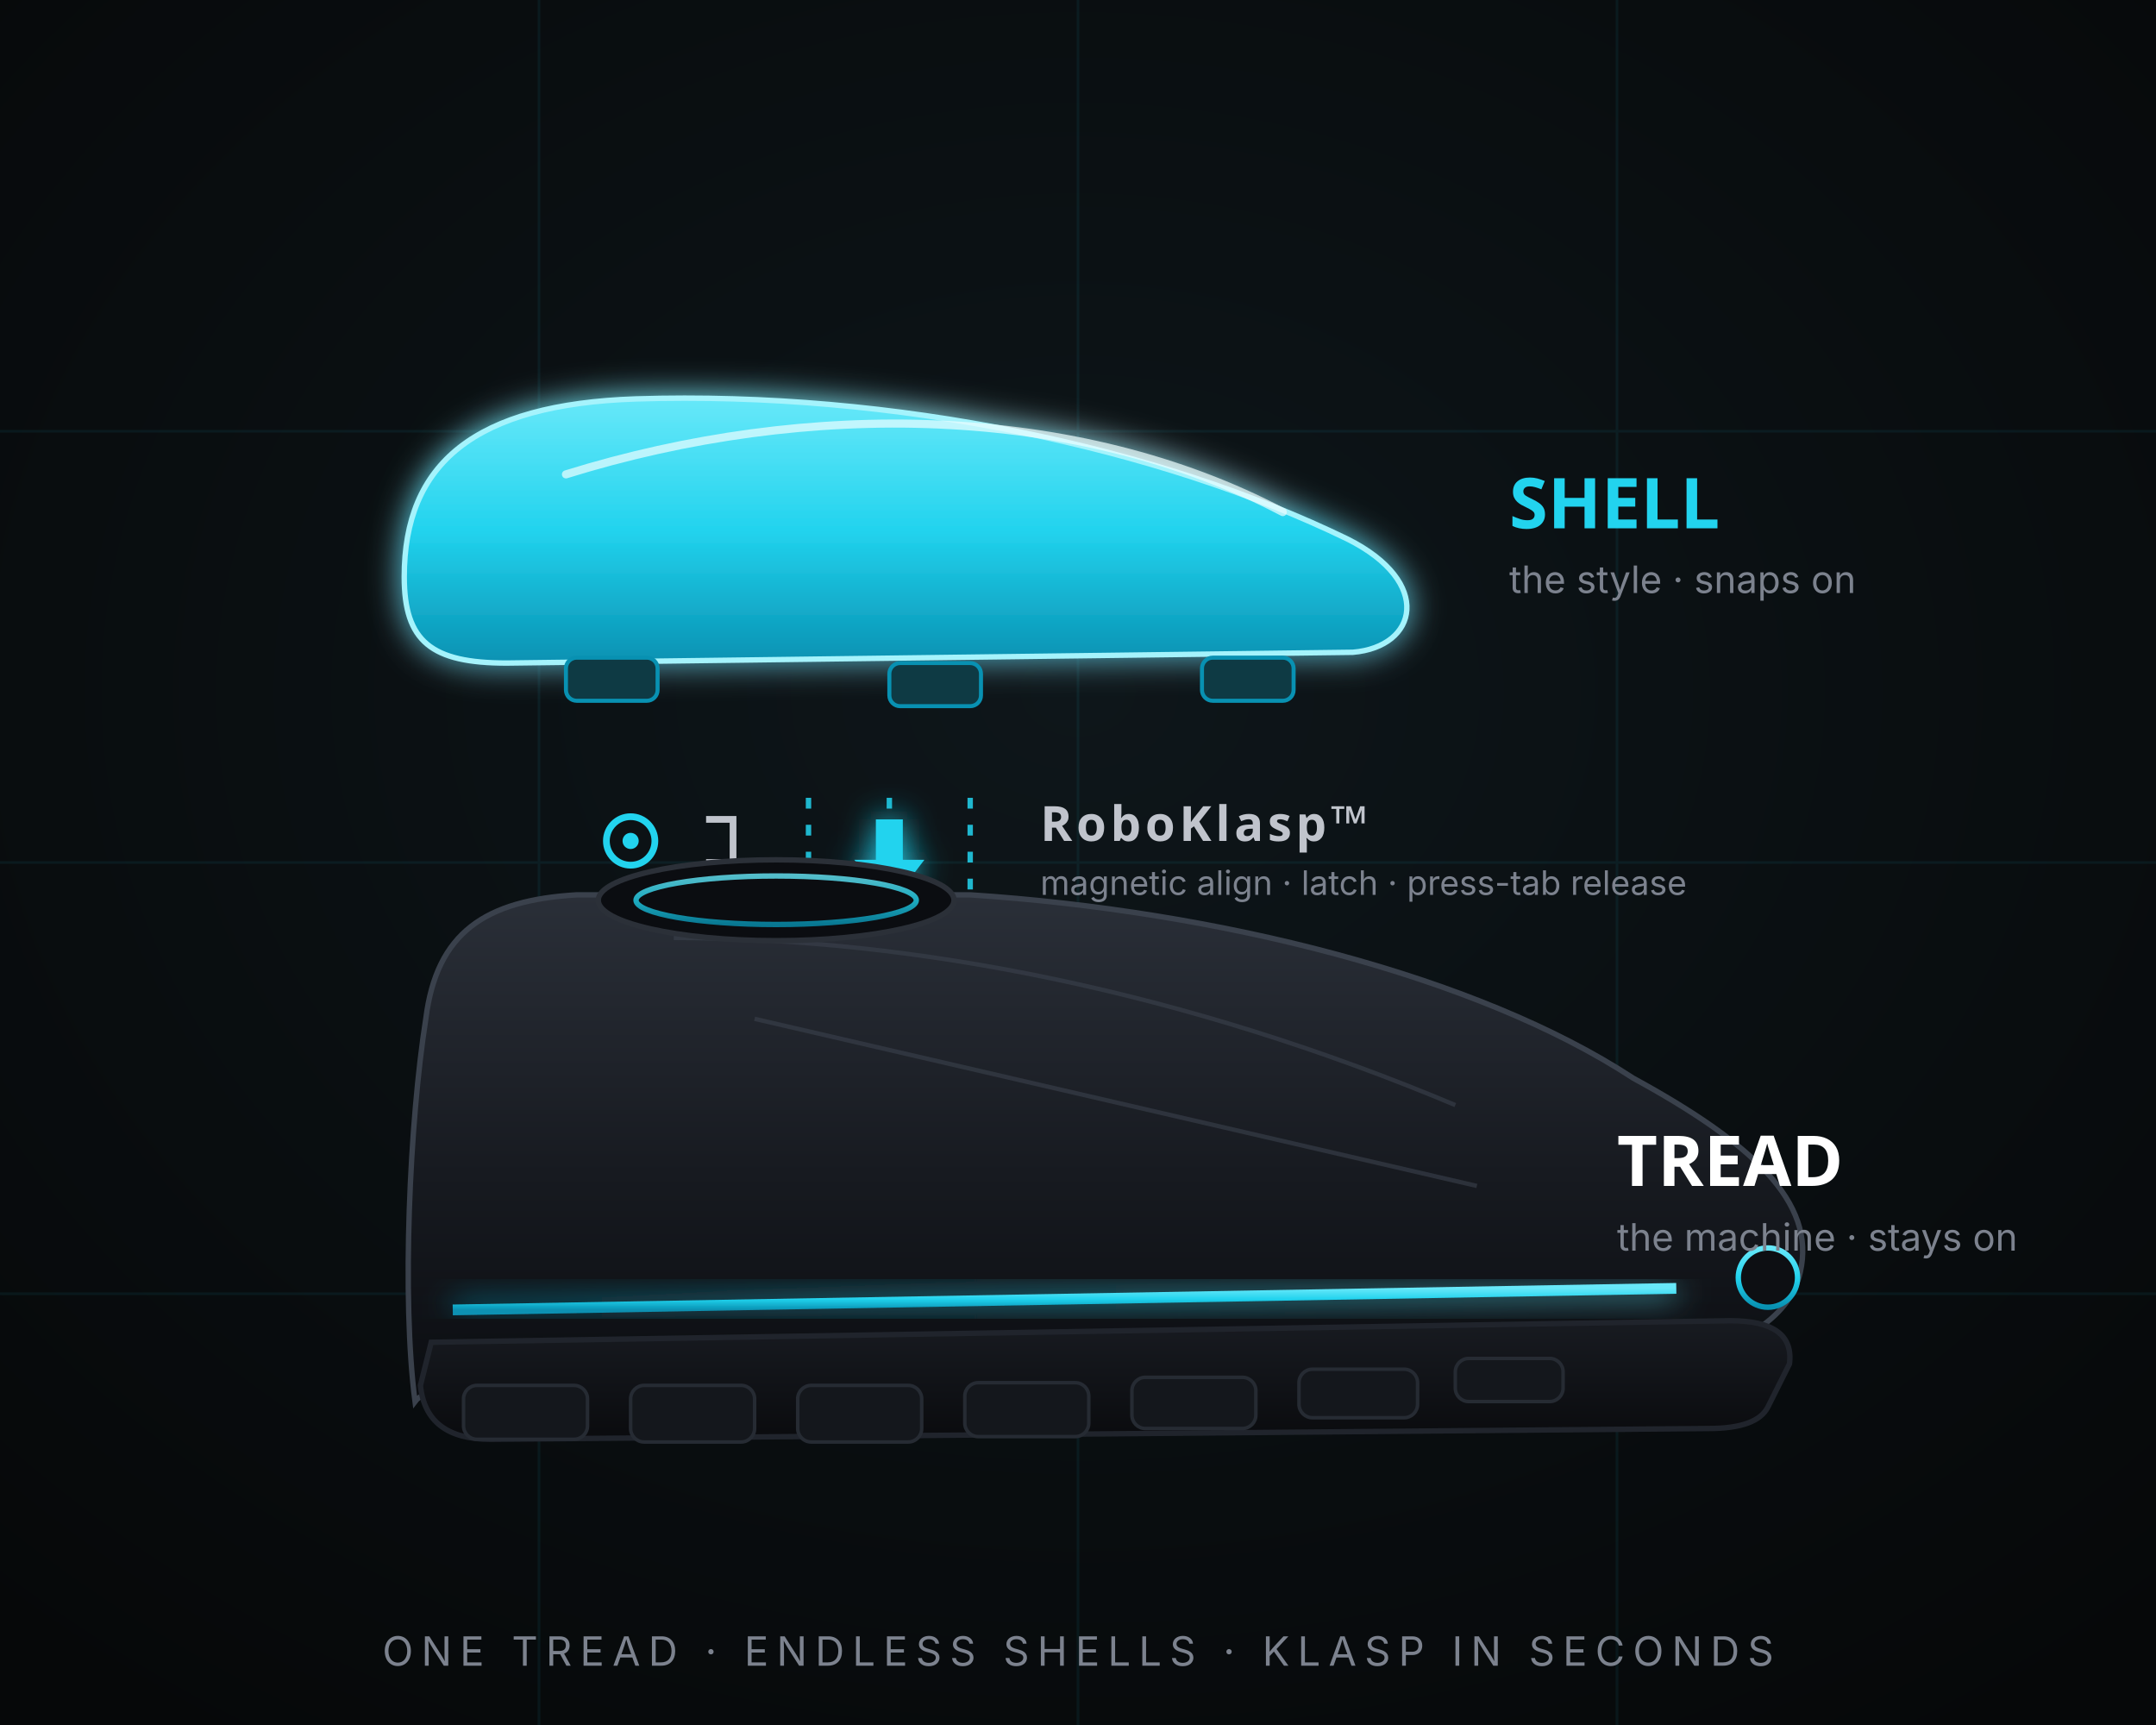
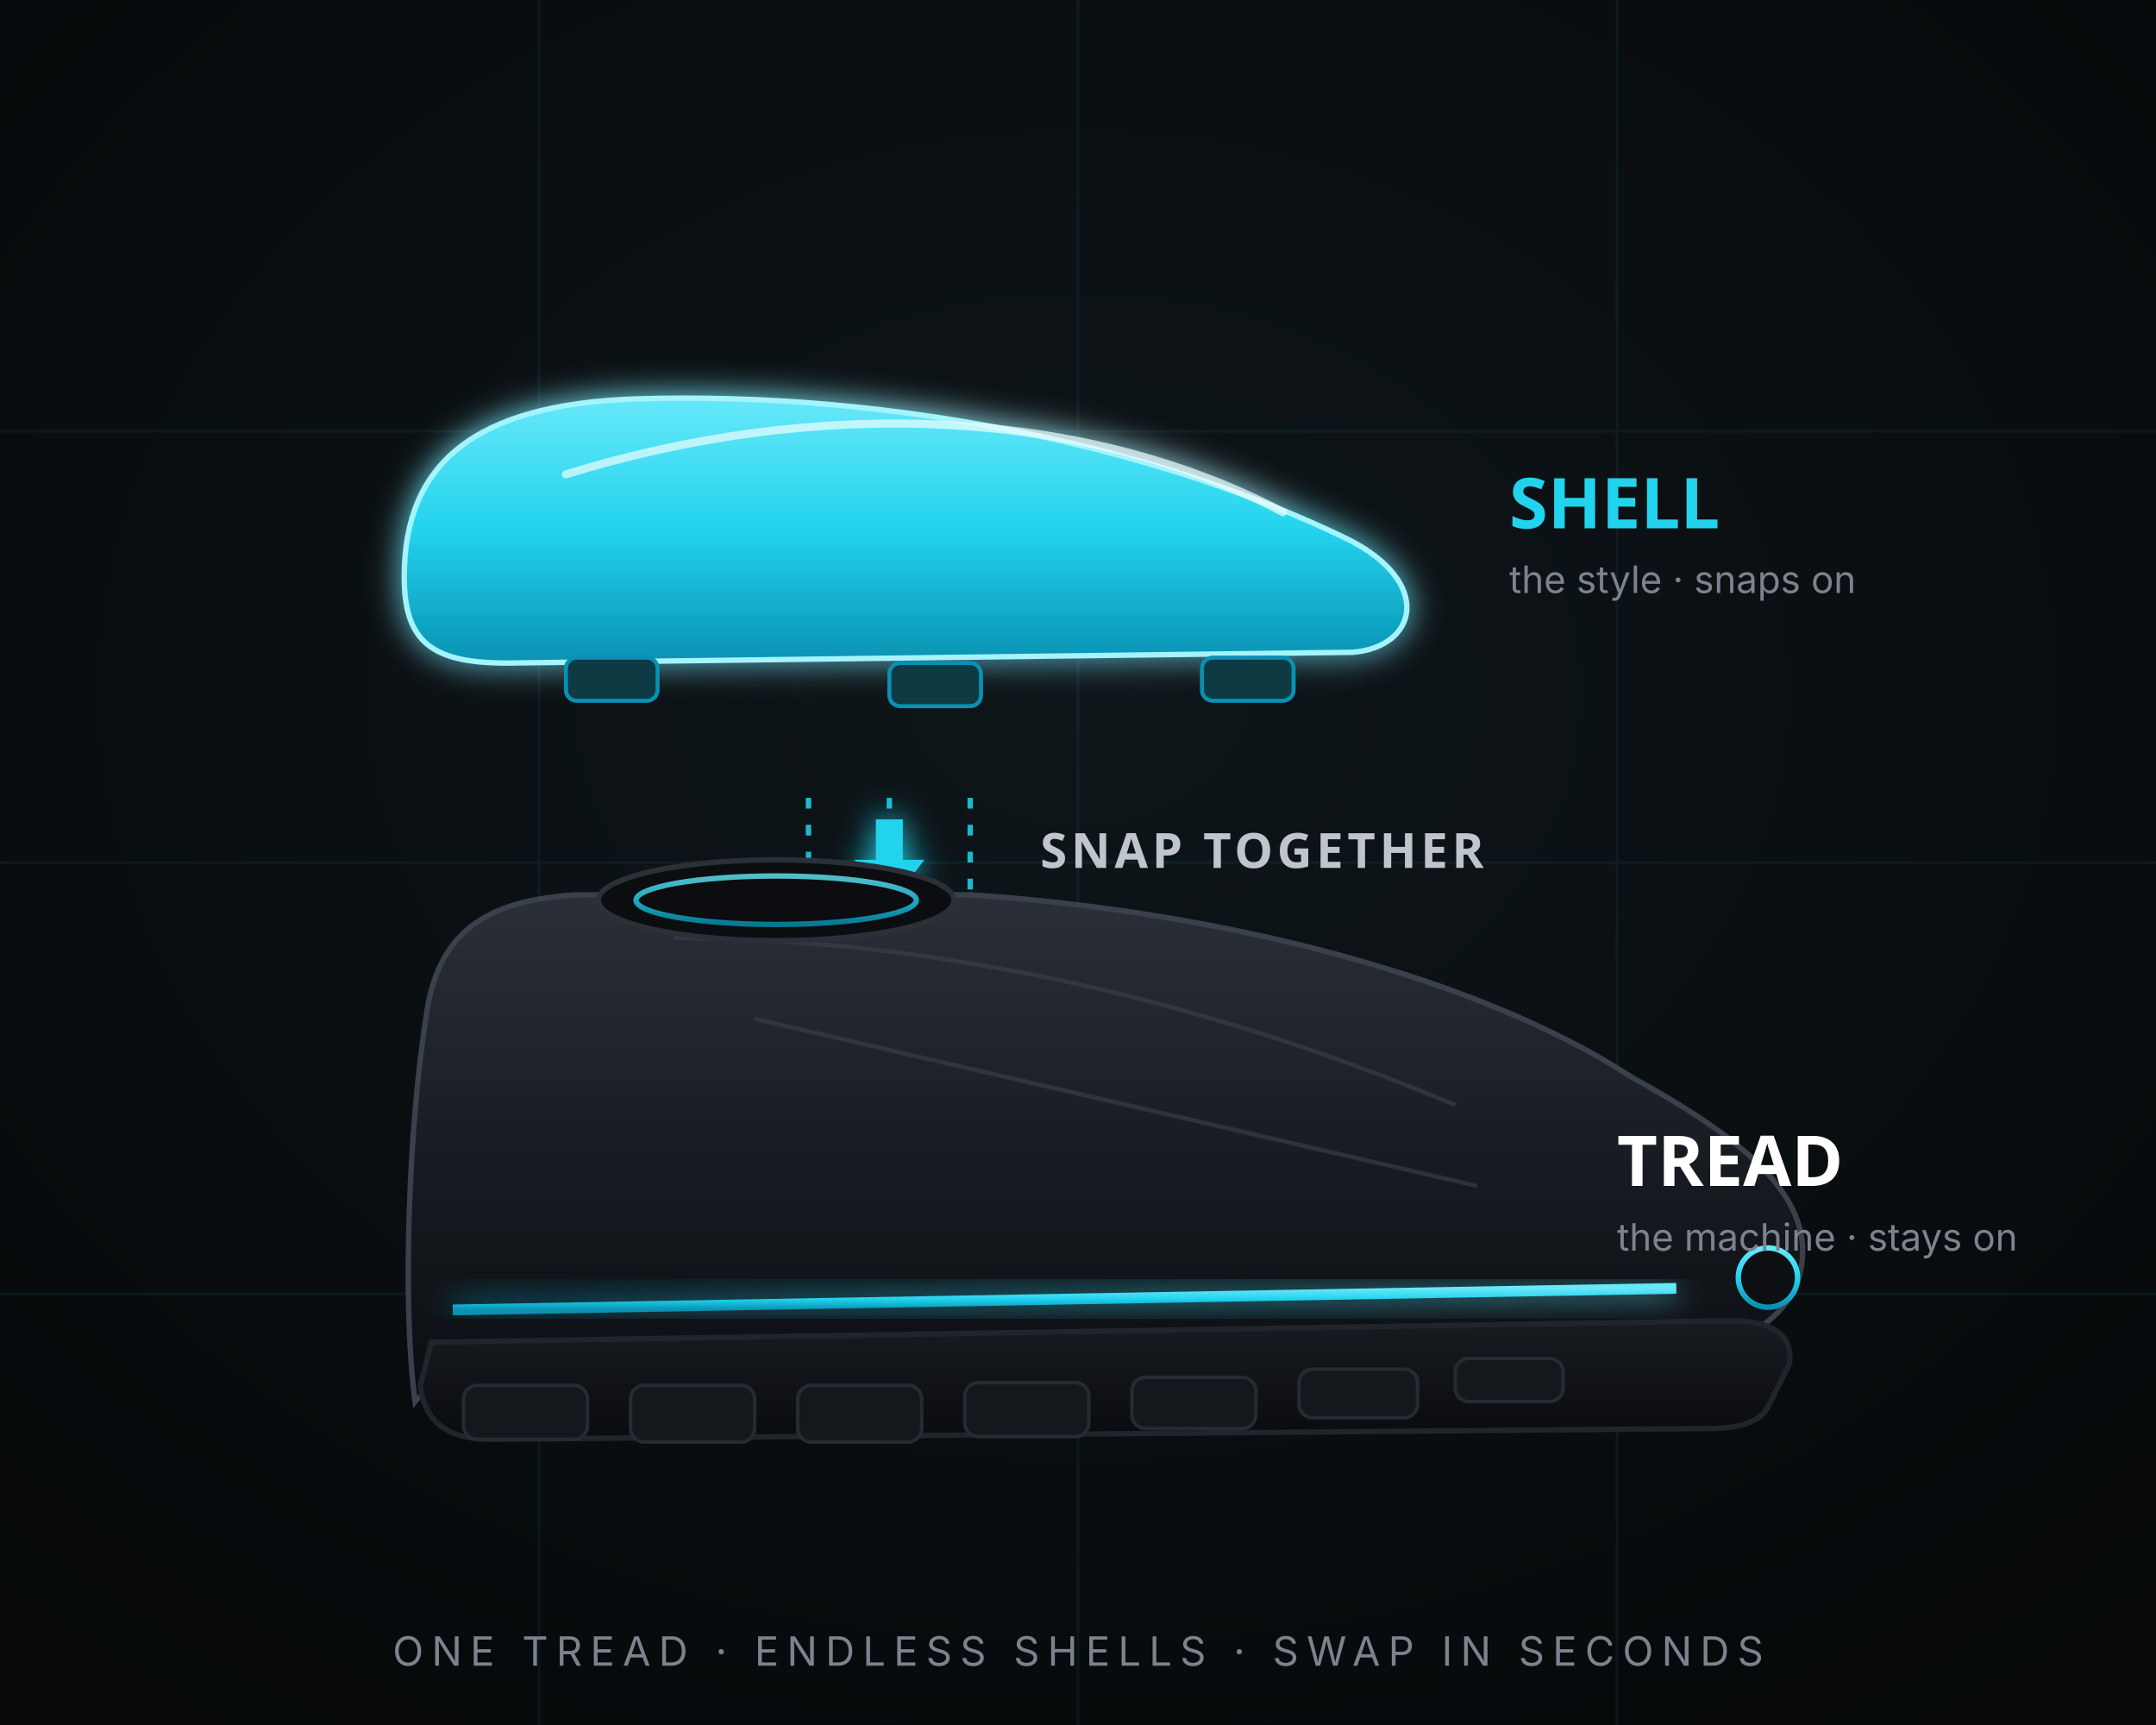
- <svg xmlns="http://www.w3.org/2000/svg" viewBox="0 0 800 640" role="img" aria-label="Exploded diagram: a stylish cyan Shell upper lifts off an engineered lugged Tread boot base via the RoboKlasp magnetic mount, together forming one complete robot shoe">
+ <svg xmlns="http://www.w3.org/2000/svg" viewBox="0 0 800 640" role="img" aria-label="Exploded diagram: a stylish cyan Shell upper lifts off an engineered lugged Tread boot base — they snap together into one complete robot shoe">
  <defs>
    <radialGradient id="sysbg" cx="50%" cy="40%" r="74%">
      <stop offset="0" stop-color="#0e161a" />
      <stop offset="1" stop-color="#060809" />
    </radialGradient>
    <linearGradient id="sysShell" x1="0" y1="0" x2="0" y2="1">
      <stop offset="0" stop-color="#67e8f9" />
      <stop offset="0.5" stop-color="#22d3ee" />
      <stop offset="1" stop-color="#0891b2" />
    </linearGradient>
    <linearGradient id="sysMetal" x1="0" y1="0" x2="0" y2="1">
      <stop offset="0" stop-color="#2a2f38" />
      <stop offset="0.55" stop-color="#171a20" />
      <stop offset="1" stop-color="#0b0d11" />
    </linearGradient>
    <linearGradient id="sysSole" x1="0" y1="0" x2="0" y2="1">
      <stop offset="0" stop-color="#181b21" />
      <stop offset="1" stop-color="#0a0b0e" />
    </linearGradient>
    <filter id="sysglow" x="-40%" y="-40%" width="180%" height="180%">
      <feGaussianBlur stdDeviation="6" result="b" />
      <feMerge>
        <feMergeNode in="b" />
        <feMergeNode in="SourceGraphic" />
      </feMerge>
    </filter>
  </defs>
  <rect width="800" height="640" fill="url(#sysbg)" />
  <g stroke="#22d3ee" stroke-opacity="0.07" stroke-width="1">
    <path d="M0 160H800M0 320H800M0 480H800M200 0V640M400 0V640M600 0V640" />
  </g>
  <g filter="url(#sysglow)">
    <path d="M150 214 C150 172 176 150 236 148 C332 145 430 166 500 200 C532 216 526 240 502 242 L188 246 C160 246 150 238 150 214 Z" fill="url(#sysShell)" stroke="#a5f3fc" stroke-width="2" />
    <path d="M210 176 C300 148 400 150 476 190" fill="none" stroke="#ecfeff" stroke-width="3" stroke-linecap="round" opacity="0.7" />
  </g>
  <g fill="#0e3a44" stroke="#0891b2" stroke-width="1.5">
    <rect x="210" y="244" width="34" height="16" rx="4" />
    <rect x="330" y="246" width="34" height="16" rx="4" />
    <rect x="446" y="244" width="34" height="16" rx="4" />
  </g>
  <text x="560" y="196" font-family="'Space Grotesk',system-ui,sans-serif" font-size="26" font-weight="700" fill="#22d3ee">SHELL</text>
  <text x="560" y="220" font-family="Inter,system-ui,sans-serif" font-size="14" fill="#7c828e">the style · snaps on</text>
  <g stroke="#22d3ee" stroke-width="2" fill="none" opacity="0.85">
    <path d="M300 296 v34 M330 296 v34 M360 296 v34" stroke-dasharray="4 6" />
  </g>
-   <g>
-     <circle cx="234" cy="312" r="9" fill="none" stroke="#22d3ee" stroke-width="2.5" />
-     <circle cx="234" cy="312" r="3" fill="#22d3ee" />
-     <path d="M262 304 h10 v16 h-10" fill="none" stroke="#c0c4cc" stroke-width="2.5" />
-   </g>
  <path d="M330 336 l-13 -17 h8 v-15 h10 v15 h8 Z" fill="#22d3ee" filter="url(#sysglow)" />
-   <text x="386" y="312" font-family="'Space Grotesk',system-ui,sans-serif" font-size="18" font-weight="600" fill="#c0c4cc" letter-spacing="1.5">RoboKlasp™</text>
-   <text x="386" y="332" font-family="Inter,system-ui,sans-serif" font-size="12.5" fill="#7c828e">magnetic align · latch · press-tab release</text>
+   <text x="386" y="322" font-family="'Space Grotesk',system-ui,sans-serif" font-size="18" font-weight="600" fill="#c0c4cc" letter-spacing="1.5">SNAP TOGETHER</text>
  <g fill="#0a0b0e" stroke="#0891b2" stroke-width="1.5" opacity="0.9">
    <rect x="210" y="360" width="34" height="13" rx="3" />
    <rect x="330" y="360" width="34" height="13" rx="3" />
    <rect x="446" y="360" width="34" height="13" rx="3" />
  </g>
  <path d="M154 520 C149 482 152 416 158 378 C162 346 180 334 214 332 L360 332 C452 338 548 362 606 400 C650 424 674 446 668 472 C664 490 644 500 620 506 L206 520 C180 520 160 512 154 520 Z" fill="url(#sysMetal)" stroke="#3a414c" stroke-width="2" />
  <g stroke="#3a414c" stroke-width="1.6" fill="none" opacity="0.6">
    <path d="M250 348 C340 348 440 368 540 410" />
    <path d="M280 378 L548 440" />
  </g>
  <ellipse cx="288" cy="334" rx="66" ry="15" fill="#0b0d11" stroke="#2b3038" stroke-width="2" />
  <ellipse cx="288" cy="334" rx="52" ry="9" fill="none" stroke="url(#sysShell)" stroke-width="2" opacity="0.8" />
  <path d="M168 486 L622 478" stroke="url(#sysShell)" stroke-width="4" filter="url(#sysglow)" />
  <circle cx="656" cy="474" r="11" fill="#0d0f13" stroke="url(#sysShell)" stroke-width="2" />
  <path d="M160 498 L642 490 Q666 490 664 506 L656 522 Q652 530 634 530 L182 534 Q158 534 156 514 Z" fill="url(#sysSole)" stroke="#20242c" stroke-width="2" />
  <g fill="#14171c" stroke="#262b33" stroke-width="1.3">
    <rect x="172" y="514" width="46" height="20" rx="5" />
    <rect x="234" y="514" width="46" height="21" rx="5" />
    <rect x="296" y="514" width="46" height="21" rx="5" />
    <rect x="358" y="513" width="46" height="20" rx="5" />
    <rect x="420" y="511" width="46" height="19" rx="5" />
    <rect x="482" y="508" width="44" height="18" rx="5" />
    <rect x="540" y="504" width="40" height="16" rx="5" />
  </g>
  <text x="600" y="440" font-family="'Space Grotesk',system-ui,sans-serif" font-size="26" font-weight="700" fill="#ffffff">TREAD</text>
  <text x="600" y="464" font-family="Inter,system-ui,sans-serif" font-size="14" fill="#7c828e">the machine · stays on</text>
-   <text x="400" y="618" text-anchor="middle" font-family="Inter,system-ui,sans-serif" font-size="15" letter-spacing="3" fill="#7c828e">ONE TREAD · ENDLESS SHELLS · KLASP IN SECONDS</text>
+   <text x="400" y="618" text-anchor="middle" font-family="Inter,system-ui,sans-serif" font-size="15" letter-spacing="3" fill="#7c828e">ONE TREAD · ENDLESS SHELLS · SWAP IN SECONDS</text>
</svg>
